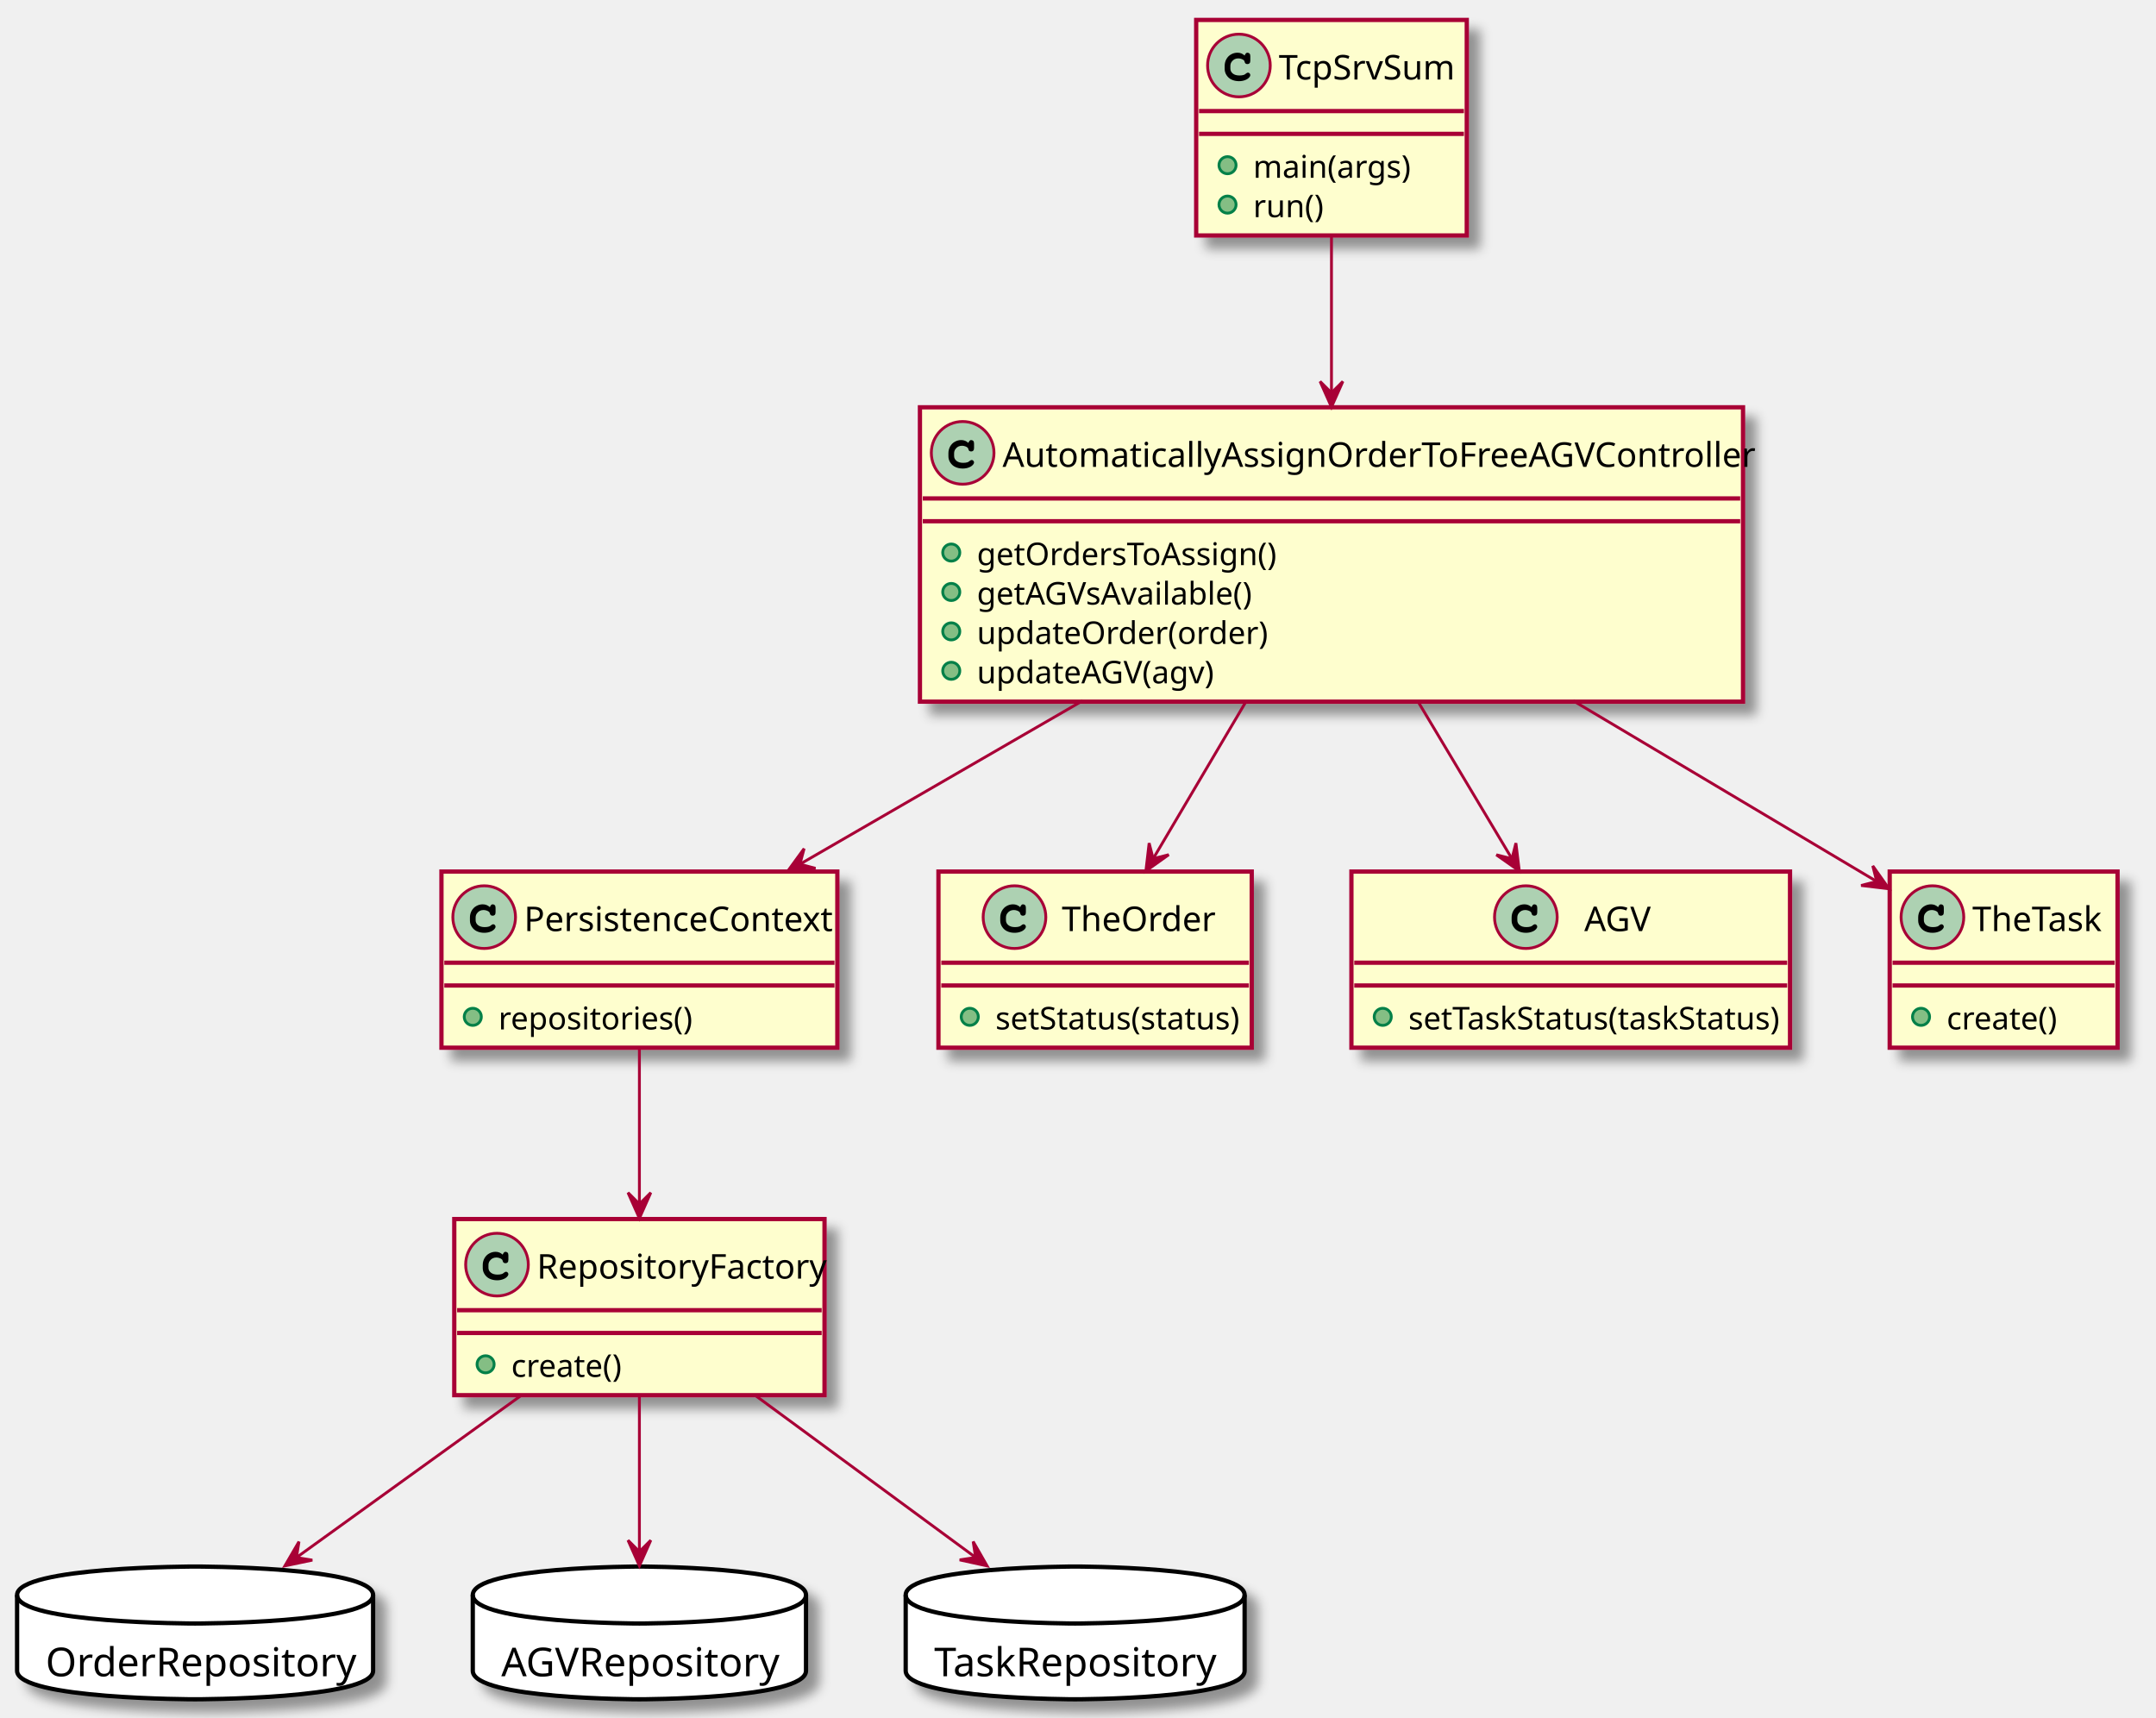
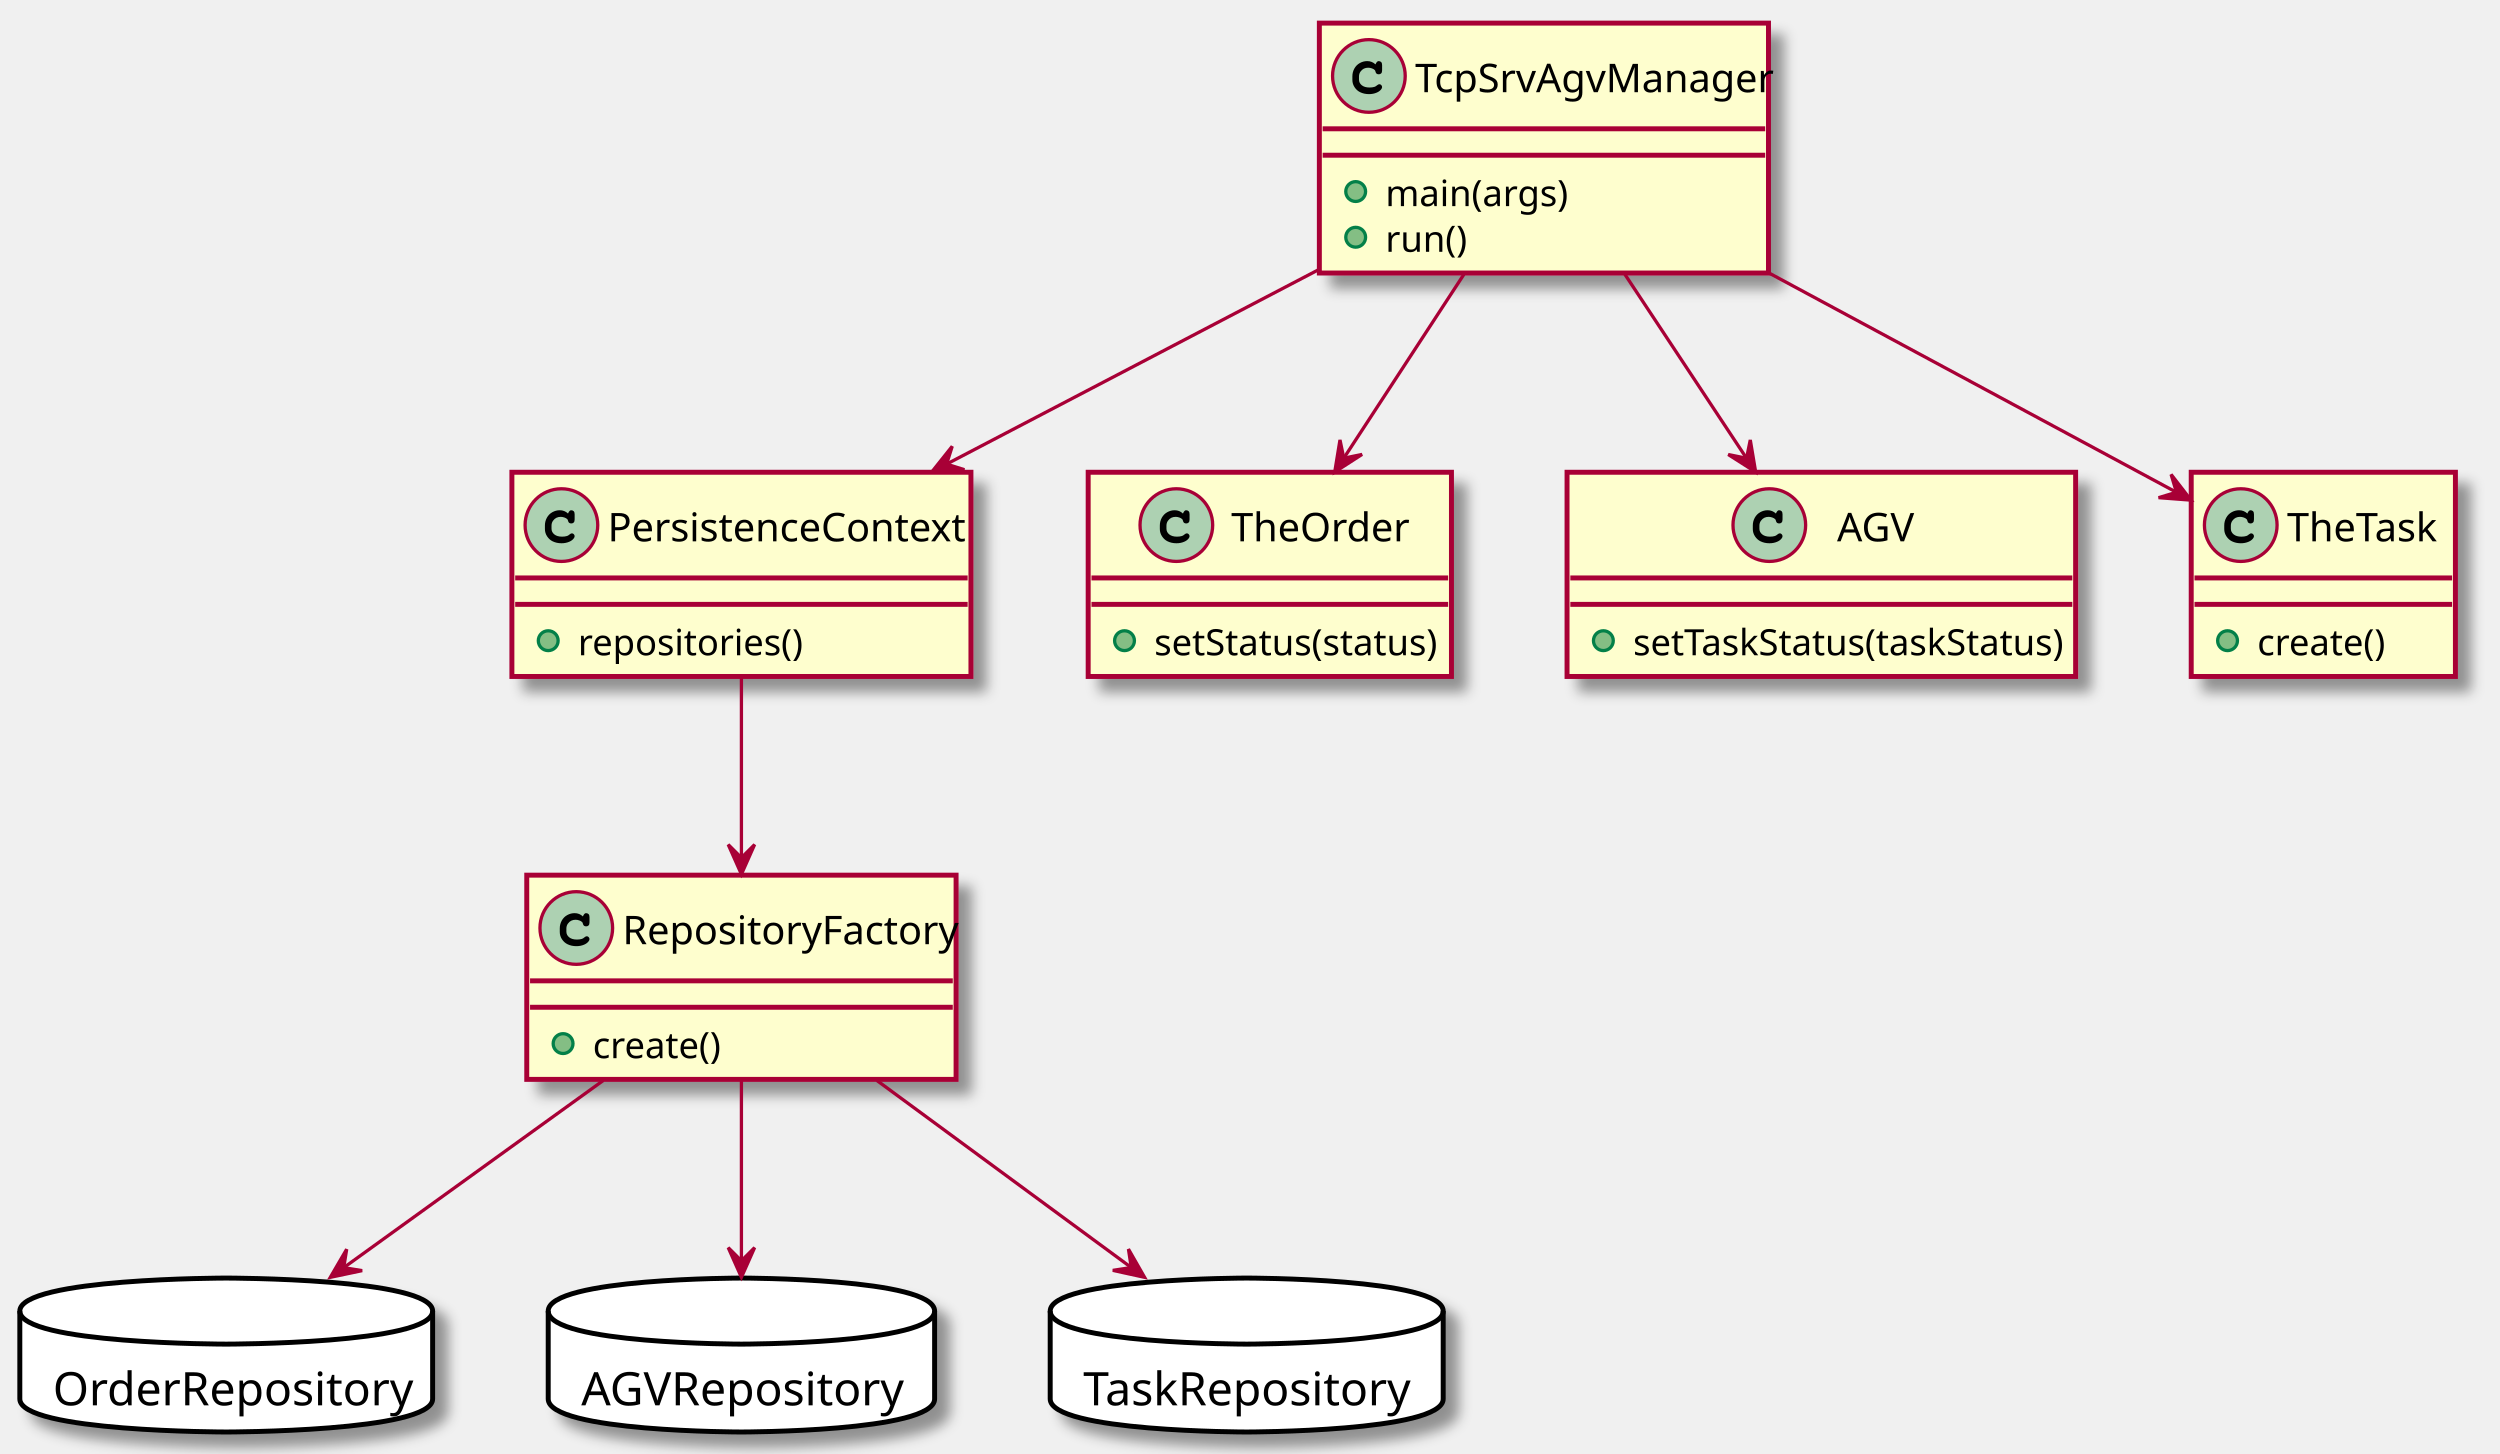
- <svg xmlns="http://www.w3.org/2000/svg" contentScriptType="application/ecmascript" contentStyleType="text/css" height="603px" preserveAspectRatio="none" style="width:757px;height:603px;background:#FFFFFF;" version="1.1" viewBox="0 0 757 603" width="757px" zoomAndPan="magnify">
+ <svg xmlns="http://www.w3.org/2000/svg" contentScriptType="application/ecmascript" contentStyleType="text/css" height="440px" preserveAspectRatio="none" style="width:757px;height:440px;background:#FFFFFF;" version="1.1" viewBox="0 0 757 440" width="757px" zoomAndPan="magnify">
  <defs>
-     <filter height="300%" id="f1nowx1v60wg79" width="300%" x="-1" y="-1">
+     <filter height="300%" id="f1kog856ganfrw" width="300%" x="-1" y="-1">
      <feGaussianBlur result="blurOut" stdDeviation="2.0" />
      <feColorMatrix in="blurOut" result="blurOut2" type="matrix" values="0 0 0 0 0 0 0 0 0 0 0 0 0 0 0 0 0 0 .4 0" />
      <feOffset dx="4.0" dy="4.0" in="blurOut2" result="blurOut3" />
      <feBlend in="SourceGraphic" in2="blurOut3" mode="normal" />
    </filter>
  </defs>
  <g>
-     <path d="M6,560 C6,550 68.5,550 68.5,550 C68.5,550 131,550 131,560 L131,586.609 C131,596.609 68.5,596.609 68.5,596.609 C68.5,596.609 6,596.609 6,586.609 L6,560 " fill="#FFFFFF" filter="url(#f1nowx1v60wg79)" style="stroke:#000000;stroke-width:1.5;" />
-     <path d="M6,560 C6,570 68.5,570 68.5,570 C68.5,570 131,570 131,560 " fill="none" style="stroke:#000000;stroke-width:1.5;" />
-     <text fill="#000000" font-family="sans-serif" font-size="14" lengthAdjust="spacing" textLength="105" x="16" y="588.533">OrderRepository</text>
-     <path d="M166,560 C166,550 224.5,550 224.5,550 C224.5,550 283,550 283,560 L283,586.609 C283,596.609 224.5,596.609 224.5,596.609 C224.5,596.609 166,596.609 166,586.609 L166,560 " fill="#FFFFFF" filter="url(#f1nowx1v60wg79)" style="stroke:#000000;stroke-width:1.5;" />
-     <path d="M166,560 C166,570 224.5,570 224.5,570 C224.5,570 283,570 283,560 " fill="none" style="stroke:#000000;stroke-width:1.5;" />
-     <text fill="#000000" font-family="sans-serif" font-size="14" lengthAdjust="spacing" textLength="97" x="176" y="588.533">AGVRepository</text>
-     <path d="M318,560 C318,550 377.5,550 377.5,550 C377.5,550 437,550 437,560 L437,586.609 C437,596.609 377.5,596.609 377.5,596.609 C377.5,596.609 318,596.609 318,586.609 L318,560 " fill="#FFFFFF" filter="url(#f1nowx1v60wg79)" style="stroke:#000000;stroke-width:1.5;" />
-     <path d="M318,560 C318,570 377.5,570 377.5,570 C377.5,570 437,570 437,560 " fill="none" style="stroke:#000000;stroke-width:1.5;" />
-     <text fill="#000000" font-family="sans-serif" font-size="14" lengthAdjust="spacing" textLength="99" x="328" y="588.533">TaskRepository</text>
-     <rect codeLine="2" fill="#FEFECE" filter="url(#f1nowx1v60wg79)" height="75.672" id="TcpSrvSum" style="stroke:#A80036;stroke-width:1.5;" width="95" x="420" y="7" />
-     <ellipse cx="435" cy="23" fill="#ADD1B2" rx="11" ry="11" style="stroke:#A80036;stroke-width:1.0;" />
-     <path d="M437,19.5 Q437.203,19 437.438,18.75 Q437.672,18.5 437.938,18.5 Q438.406,18.5 438.703,18.781 Q439,19.062 439,19.719 L439,21.281 Q439,21.938 438.719,22.219 Q438.438,22.5 438,22.5 Q437.609,22.5 437.359,22.328 Q437.109,22.156 437,21.703 Q436.953,21.391 436.781,21.219 Q436.469,20.891 435.906,20.703 Q435.344,20.5 434.781,20.5 Q434.078,20.5 433.484,20.781 Q432.906,21.062 432.453,21.688 Q432,22.312 432,23.172 L432,24.094 Q432,25.125 432.844,25.812 Q433.688,26.5 435.188,26.5 Q436.078,26.5 436.703,26.297 Q437.062,26.188 437.469,25.828 Q437.734,25.625 437.875,25.562 Q438.016,25.5 438.188,25.5 Q438.516,25.5 438.75,25.766 Q439,26.016 439,26.375 Q439,26.719 438.656,27.125 Q438.156,27.719 437.359,28.047 Q436.312,28.5 435.031,28.5 Q433.531,28.5 432.328,27.906 Q431.359,27.438 430.672,26.422 Q430,25.406 430,24.203 L430,23.109 Q430,21.859 430.594,20.766 Q431.203,19.672 432.25,19.094 Q433.312,18.5 434.5,18.5 Q435.219,18.5 435.844,18.75 Q436.469,19 437,19.5 Z " fill="#000000" />
-     <text fill="#000000" font-family="sans-serif" font-size="12" lengthAdjust="spacing" textLength="63" x="449" y="27.91">TcpSrvSum</text>
-     <line style="stroke:#A80036;stroke-width:1.5;" x1="421" x2="514" y1="39" y2="39" />
-     <line style="stroke:#A80036;stroke-width:1.5;" x1="421" x2="514" y1="47" y2="47" />
-     <ellipse cx="431" cy="58" fill="#84BE84" rx="3" ry="3" style="stroke:#038048;stroke-width:1.0;" />
-     <text fill="#000000" font-family="sans-serif" font-size="11" lengthAdjust="spacing" textLength="52" x="440" y="62.419">main(args)</text>
-     <ellipse cx="431" cy="71.836" fill="#84BE84" rx="3" ry="3" style="stroke:#038048;stroke-width:1.0;" />
-     <text fill="#000000" font-family="sans-serif" font-size="11" lengthAdjust="spacing" textLength="24" x="440" y="76.255">run()</text>
-     <rect codeLine="7" fill="#FEFECE" filter="url(#f1nowx1v60wg79)" height="103.344" id="AutomaticallyAssignOrderToFreeAGVController" style="stroke:#A80036;stroke-width:1.5;" width="289" x="323" y="143" />
-     <ellipse cx="338" cy="159" fill="#ADD1B2" rx="11" ry="11" style="stroke:#A80036;stroke-width:1.0;" />
-     <path d="M340,155.5 Q340.203,155 340.438,154.75 Q340.672,154.5 340.938,154.5 Q341.406,154.5 341.703,154.781 Q342,155.062 342,155.719 L342,157.281 Q342,157.938 341.719,158.219 Q341.438,158.5 341,158.5 Q340.609,158.5 340.359,158.328 Q340.109,158.156 340,157.703 Q339.953,157.391 339.781,157.219 Q339.469,156.891 338.906,156.703 Q338.344,156.5 337.781,156.5 Q337.078,156.5 336.484,156.781 Q335.906,157.062 335.453,157.688 Q335,158.312 335,159.172 L335,160.094 Q335,161.125 335.844,161.812 Q336.688,162.5 338.188,162.5 Q339.078,162.5 339.703,162.297 Q340.062,162.188 340.469,161.828 Q340.734,161.625 340.875,161.562 Q341.016,161.5 341.188,161.5 Q341.516,161.5 341.75,161.766 Q342,162.016 342,162.375 Q342,162.719 341.656,163.125 Q341.156,163.719 340.359,164.047 Q339.312,164.5 338.031,164.5 Q336.531,164.5 335.328,163.906 Q334.359,163.438 333.672,162.422 Q333,161.406 333,160.203 L333,159.109 Q333,157.859 333.594,156.766 Q334.203,155.672 335.25,155.094 Q336.312,154.5 337.5,154.5 Q338.219,154.5 338.844,154.75 Q339.469,155 340,155.5 Z " fill="#000000" />
-     <text fill="#000000" font-family="sans-serif" font-size="12" lengthAdjust="spacing" textLength="257" x="352" y="163.91">AutomaticallyAssignOrderToFreeAGVController</text>
-     <line style="stroke:#A80036;stroke-width:1.5;" x1="324" x2="611" y1="175" y2="175" />
-     <line style="stroke:#A80036;stroke-width:1.5;" x1="324" x2="611" y1="183" y2="183" />
-     <ellipse cx="334" cy="194" fill="#84BE84" rx="3" ry="3" style="stroke:#038048;stroke-width:1.0;" />
-     <text fill="#000000" font-family="sans-serif" font-size="11" lengthAdjust="spacing" textLength="103" x="343" y="198.419">getOrdersToAssign()</text>
-     <ellipse cx="334" cy="207.836" fill="#84BE84" rx="3" ry="3" style="stroke:#038048;stroke-width:1.0;" />
-     <text fill="#000000" font-family="sans-serif" font-size="11" lengthAdjust="spacing" textLength="97" x="343" y="212.255">getAGVsAvailable()</text>
-     <ellipse cx="334" cy="221.672" fill="#84BE84" rx="3" ry="3" style="stroke:#038048;stroke-width:1.0;" />
-     <text fill="#000000" font-family="sans-serif" font-size="11" lengthAdjust="spacing" textLength="95" x="343" y="226.091">updateOrder(order)</text>
-     <ellipse cx="334" cy="235.508" fill="#84BE84" rx="3" ry="3" style="stroke:#038048;stroke-width:1.0;" />
-     <text fill="#000000" font-family="sans-serif" font-size="11" lengthAdjust="spacing" textLength="83" x="343" y="239.927">updateAGV(agv)</text>
-     <rect codeLine="14" fill="#FEFECE" filter="url(#f1nowx1v60wg79)" height="61.836" id="PersistenceContext" style="stroke:#A80036;stroke-width:1.5;" width="139" x="155" y="306" />
-     <ellipse cx="170" cy="322" fill="#ADD1B2" rx="11" ry="11" style="stroke:#A80036;stroke-width:1.0;" />
-     <path d="M172,318.5 Q172.203,318 172.438,317.75 Q172.672,317.5 172.938,317.5 Q173.406,317.5 173.703,317.781 Q174,318.062 174,318.719 L174,320.281 Q174,320.938 173.719,321.219 Q173.438,321.5 173,321.5 Q172.609,321.5 172.359,321.328 Q172.109,321.156 172,320.703 Q171.953,320.391 171.781,320.219 Q171.469,319.891 170.906,319.703 Q170.344,319.5 169.781,319.5 Q169.078,319.5 168.484,319.781 Q167.906,320.062 167.453,320.688 Q167,321.312 167,322.172 L167,323.094 Q167,324.125 167.844,324.812 Q168.688,325.5 170.188,325.5 Q171.078,325.5 171.703,325.297 Q172.062,325.188 172.469,324.828 Q172.734,324.625 172.875,324.562 Q173.016,324.5 173.188,324.5 Q173.516,324.5 173.75,324.766 Q174,325.016 174,325.375 Q174,325.719 173.656,326.125 Q173.156,326.719 172.359,327.047 Q171.312,327.5 170.031,327.5 Q168.531,327.5 167.328,326.906 Q166.359,326.438 165.672,325.422 Q165,324.406 165,323.203 L165,322.109 Q165,320.859 165.594,319.766 Q166.203,318.672 167.25,318.094 Q168.312,317.5 169.5,317.5 Q170.219,317.5 170.844,317.75 Q171.469,318 172,318.5 Z " fill="#000000" />
-     <text fill="#000000" font-family="sans-serif" font-size="12" lengthAdjust="spacing" textLength="107" x="184" y="326.91">PersistenceContext</text>
-     <line style="stroke:#A80036;stroke-width:1.5;" x1="156" x2="293" y1="338" y2="338" />
-     <line style="stroke:#A80036;stroke-width:1.5;" x1="156" x2="293" y1="346" y2="346" />
-     <ellipse cx="166" cy="357" fill="#84BE84" rx="3" ry="3" style="stroke:#038048;stroke-width:1.0;" />
-     <text fill="#000000" font-family="sans-serif" font-size="11" lengthAdjust="spacing" textLength="65" x="175" y="361.419">repositories()</text>
-     <rect codeLine="18" fill="#FEFECE" filter="url(#f1nowx1v60wg79)" height="61.836" id="RepositoryFactory" style="stroke:#A80036;stroke-width:1.5;" width="130" x="159.5" y="428" />
-     <ellipse cx="174.5" cy="444" fill="#ADD1B2" rx="11" ry="11" style="stroke:#A80036;stroke-width:1.0;" />
-     <path d="M176.5,440.5 Q176.703,440 176.938,439.75 Q177.172,439.5 177.438,439.5 Q177.906,439.5 178.203,439.781 Q178.5,440.062 178.5,440.719 L178.5,442.281 Q178.5,442.938 178.219,443.219 Q177.938,443.5 177.5,443.5 Q177.109,443.5 176.859,443.328 Q176.609,443.156 176.5,442.703 Q176.453,442.391 176.281,442.219 Q175.969,441.891 175.406,441.703 Q174.844,441.5 174.281,441.5 Q173.578,441.5 172.984,441.781 Q172.406,442.062 171.953,442.688 Q171.5,443.312 171.5,444.172 L171.5,445.094 Q171.5,446.125 172.344,446.812 Q173.188,447.5 174.688,447.5 Q175.578,447.5 176.203,447.297 Q176.562,447.188 176.969,446.828 Q177.234,446.625 177.375,446.562 Q177.516,446.5 177.688,446.5 Q178.016,446.5 178.25,446.766 Q178.5,447.016 178.5,447.375 Q178.5,447.719 178.156,448.125 Q177.656,448.719 176.859,449.047 Q175.812,449.5 174.531,449.5 Q173.031,449.5 171.828,448.906 Q170.859,448.438 170.172,447.422 Q169.5,446.406 169.5,445.203 L169.5,444.109 Q169.5,442.859 170.094,441.766 Q170.703,440.672 171.75,440.094 Q172.812,439.5 174,439.5 Q174.719,439.5 175.344,439.75 Q175.969,440 176.5,440.5 Z " fill="#000000" />
-     <text fill="#000000" font-family="sans-serif" font-size="12" lengthAdjust="spacing" textLength="98" x="188.5" y="448.91">RepositoryFactory</text>
-     <line style="stroke:#A80036;stroke-width:1.5;" x1="160.5" x2="288.5" y1="460" y2="460" />
-     <line style="stroke:#A80036;stroke-width:1.5;" x1="160.5" x2="288.5" y1="468" y2="468" />
-     <ellipse cx="170.5" cy="479" fill="#84BE84" rx="3" ry="3" style="stroke:#038048;stroke-width:1.0;" />
-     <text fill="#000000" font-family="sans-serif" font-size="11" lengthAdjust="spacing" textLength="39" x="179.5" y="483.419">create()</text>
-     <rect codeLine="31" fill="#FEFECE" filter="url(#f1nowx1v60wg79)" height="61.836" id="TheOrder" style="stroke:#A80036;stroke-width:1.5;" width="110" x="329.5" y="306" />
-     <ellipse cx="356.2" cy="322" fill="#ADD1B2" rx="11" ry="11" style="stroke:#A80036;stroke-width:1.0;" />
-     <path d="M358.2,318.5 Q358.403,318 358.637,317.75 Q358.872,317.5 359.137,317.5 Q359.606,317.5 359.903,317.781 Q360.2,318.062 360.2,318.719 L360.2,320.281 Q360.2,320.938 359.919,321.219 Q359.637,321.5 359.2,321.5 Q358.809,321.5 358.559,321.328 Q358.309,321.156 358.2,320.703 Q358.153,320.391 357.981,320.219 Q357.669,319.891 357.106,319.703 Q356.544,319.5 355.981,319.5 Q355.278,319.5 354.684,319.781 Q354.106,320.062 353.653,320.688 Q353.2,321.312 353.2,322.172 L353.2,323.094 Q353.2,324.125 354.044,324.812 Q354.887,325.5 356.387,325.5 Q357.278,325.5 357.903,325.297 Q358.262,325.188 358.669,324.828 Q358.934,324.625 359.075,324.562 Q359.216,324.5 359.387,324.5 Q359.716,324.5 359.95,324.766 Q360.2,325.016 360.2,325.375 Q360.2,325.719 359.856,326.125 Q359.356,326.719 358.559,327.047 Q357.512,327.5 356.231,327.5 Q354.731,327.5 353.528,326.906 Q352.559,326.438 351.872,325.422 Q351.2,324.406 351.2,323.203 L351.2,322.109 Q351.2,320.859 351.794,319.766 Q352.403,318.672 353.45,318.094 Q354.512,317.5 355.7,317.5 Q356.419,317.5 357.044,317.75 Q357.669,318 358.2,318.5 Z " fill="#000000" />
-     <text fill="#000000" font-family="sans-serif" font-size="12" lengthAdjust="spacing" textLength="52" x="372.8" y="326.91">TheOrder</text>
-     <line style="stroke:#A80036;stroke-width:1.5;" x1="330.5" x2="438.5" y1="338" y2="338" />
-     <line style="stroke:#A80036;stroke-width:1.5;" x1="330.5" x2="438.5" y1="346" y2="346" />
-     <ellipse cx="340.5" cy="357" fill="#84BE84" rx="3" ry="3" style="stroke:#038048;stroke-width:1.0;" />
-     <text fill="#000000" font-family="sans-serif" font-size="11" lengthAdjust="spacing" textLength="84" x="349.5" y="361.419">setStatus(status)</text>
-     <rect codeLine="35" fill="#FEFECE" filter="url(#f1nowx1v60wg79)" height="61.836" id="AGV" style="stroke:#A80036;stroke-width:1.5;" width="154" x="474.5" y="306" />
-     <ellipse cx="535.75" cy="322" fill="#ADD1B2" rx="11" ry="11" style="stroke:#A80036;stroke-width:1.0;" />
-     <path d="M537.75,318.5 Q537.953,318 538.188,317.75 Q538.422,317.5 538.688,317.5 Q539.156,317.5 539.453,317.781 Q539.75,318.062 539.75,318.719 L539.75,320.281 Q539.75,320.938 539.469,321.219 Q539.188,321.5 538.75,321.5 Q538.359,321.5 538.109,321.328 Q537.859,321.156 537.75,320.703 Q537.703,320.391 537.531,320.219 Q537.219,319.891 536.656,319.703 Q536.094,319.5 535.531,319.5 Q534.828,319.5 534.234,319.781 Q533.656,320.062 533.203,320.688 Q532.75,321.312 532.75,322.172 L532.75,323.094 Q532.75,324.125 533.594,324.812 Q534.438,325.5 535.938,325.5 Q536.828,325.5 537.453,325.297 Q537.812,325.188 538.219,324.828 Q538.484,324.625 538.625,324.562 Q538.766,324.5 538.938,324.5 Q539.266,324.5 539.5,324.766 Q539.75,325.016 539.75,325.375 Q539.75,325.719 539.406,326.125 Q538.906,326.719 538.109,327.047 Q537.062,327.5 535.781,327.5 Q534.281,327.5 533.078,326.906 Q532.109,326.438 531.422,325.422 Q530.75,324.406 530.75,323.203 L530.75,322.109 Q530.75,320.859 531.344,319.766 Q531.953,318.672 533,318.094 Q534.062,317.5 535.25,317.5 Q535.969,317.5 536.594,317.75 Q537.219,318 537.75,318.5 Z " fill="#000000" />
-     <text fill="#000000" font-family="sans-serif" font-size="12" lengthAdjust="spacing" textLength="23" x="556.25" y="326.91">AGV</text>
-     <line style="stroke:#A80036;stroke-width:1.5;" x1="475.5" x2="627.5" y1="338" y2="338" />
-     <line style="stroke:#A80036;stroke-width:1.5;" x1="475.5" x2="627.5" y1="346" y2="346" />
-     <ellipse cx="485.5" cy="357" fill="#84BE84" rx="3" ry="3" style="stroke:#038048;stroke-width:1.0;" />
-     <text fill="#000000" font-family="sans-serif" font-size="11" lengthAdjust="spacing" textLength="128" x="494.5" y="361.419">setTaskStatus(taskStatus)</text>
-     <rect codeLine="39" fill="#FEFECE" filter="url(#f1nowx1v60wg79)" height="61.836" id="TheTask" style="stroke:#A80036;stroke-width:1.5;" width="80" x="663.5" y="306" />
-     <ellipse cx="678.5" cy="322" fill="#ADD1B2" rx="11" ry="11" style="stroke:#A80036;stroke-width:1.0;" />
-     <path d="M680.5,318.5 Q680.703,318 680.938,317.75 Q681.172,317.5 681.438,317.5 Q681.906,317.5 682.203,317.781 Q682.5,318.062 682.5,318.719 L682.5,320.281 Q682.5,320.938 682.219,321.219 Q681.938,321.5 681.5,321.5 Q681.109,321.5 680.859,321.328 Q680.609,321.156 680.5,320.703 Q680.453,320.391 680.281,320.219 Q679.969,319.891 679.406,319.703 Q678.844,319.5 678.281,319.5 Q677.578,319.5 676.984,319.781 Q676.406,320.062 675.953,320.688 Q675.5,321.312 675.5,322.172 L675.5,323.094 Q675.5,324.125 676.344,324.812 Q677.188,325.5 678.688,325.5 Q679.578,325.5 680.203,325.297 Q680.562,325.188 680.969,324.828 Q681.234,324.625 681.375,324.562 Q681.516,324.5 681.688,324.5 Q682.016,324.5 682.25,324.766 Q682.5,325.016 682.5,325.375 Q682.5,325.719 682.156,326.125 Q681.656,326.719 680.859,327.047 Q679.812,327.5 678.531,327.5 Q677.031,327.5 675.828,326.906 Q674.859,326.438 674.172,325.422 Q673.5,324.406 673.5,323.203 L673.5,322.109 Q673.5,320.859 674.094,319.766 Q674.703,318.672 675.75,318.094 Q676.812,317.5 678,317.5 Q678.719,317.5 679.344,317.75 Q679.969,318 680.5,318.5 Z " fill="#000000" />
-     <text fill="#000000" font-family="sans-serif" font-size="12" lengthAdjust="spacing" textLength="48" x="692.5" y="326.91">TheTask</text>
-     <line style="stroke:#A80036;stroke-width:1.5;" x1="664.5" x2="742.5" y1="338" y2="338" />
-     <line style="stroke:#A80036;stroke-width:1.5;" x1="664.5" x2="742.5" y1="346" y2="346" />
-     <ellipse cx="674.5" cy="357" fill="#84BE84" rx="3" ry="3" style="stroke:#038048;stroke-width:1.0;" />
-     <text fill="#000000" font-family="sans-serif" font-size="11" lengthAdjust="spacing" textLength="39" x="683.5" y="361.419">create()</text>
-     <path codeLine="43" d="M467.5,83.22 C467.5,99.76 467.5,119.57 467.5,137.82 " fill="none" id="TcpSrvSum-to-AutomaticallyAssignOrderToFreeAGVController" style="stroke:#A80036;stroke-width:1.0;" />
-     <polygon fill="#A80036" points="467.5,142.92,471.5,133.92,467.5,137.92,463.5,133.92,467.5,142.92" style="stroke:#A80036;stroke-width:1.0;" />
-     <path codeLine="45" d="M380.11,246.03 C347.18,265.07 310.61,286.21 281.19,303.22 " fill="none" id="AutomaticallyAssignOrderToFreeAGVController-to-PersistenceContext" style="stroke:#A80036;stroke-width:1.0;" />
-     <polygon fill="#A80036" points="276.54,305.91,286.334,304.873,280.87,303.409,282.333,297.945,276.54,305.91" style="stroke:#A80036;stroke-width:1.0;" />
-     <path codeLine="47" d="M224.5,368.28 C224.5,384.77 224.5,405.26 224.5,422.49 " fill="none" id="PersistenceContext-to-RepositoryFactory" style="stroke:#A80036;stroke-width:1.0;" />
-     <polygon fill="#A80036" points="224.5,427.73,228.5,418.73,224.5,422.73,220.5,418.73,224.5,427.73" style="stroke:#A80036;stroke-width:1.0;" />
-     <path codeLine="49" d="M182.69,490.15 C158.23,507.79 127.65,529.84 104.3,546.69 " fill="none" id="RepositoryFactory-to-OrderRepository" style="stroke:#A80036;stroke-width:1.0;" />
-     <polygon fill="#A80036" points="100.02,549.77,109.659,547.746,104.074,546.844,104.976,541.259,100.02,549.77" style="stroke:#A80036;stroke-width:1.0;" />
-     <path codeLine="50" d="M224.5,490.15 C224.5,506.99 224.5,527.84 224.5,544.35 " fill="none" id="RepositoryFactory-to-AGVRepository" style="stroke:#A80036;stroke-width:1.0;" />
-     <polygon fill="#A80036" points="224.5,549.77,228.5,540.77,224.5,544.77,220.5,540.77,224.5,549.77" style="stroke:#A80036;stroke-width:1.0;" />
-     <path codeLine="51" d="M265.5,490.15 C289.5,507.79 319.49,529.84 342.39,546.69 " fill="none" id="RepositoryFactory-to-TaskRepository" style="stroke:#A80036;stroke-width:1.0;" />
-     <polygon fill="#A80036" points="346.58,549.77,341.692,541.22,342.549,546.811,336.958,547.669,346.58,549.77" style="stroke:#A80036;stroke-width:1.0;" />
-     <path codeLine="53" d="M437.54,246.22 C426.75,264.47 414.85,284.63 405.05,301.22 " fill="none" id="AutomaticallyAssignOrderToFreeAGVController-to-TheOrder" style="stroke:#A80036;stroke-width:1.0;" />
-     <polygon fill="#A80036" points="402.34,305.79,410.364,300.079,404.885,301.486,403.478,296.007,402.34,305.79" style="stroke:#A80036;stroke-width:1.0;" />
-     <path codeLine="54" d="M497.83,246.22 C508.74,264.47 520.79,284.63 530.7,301.22 " fill="none" id="AutomaticallyAssignOrderToFreeAGVController-to-AGV" style="stroke:#A80036;stroke-width:1.0;" />
-     <polygon fill="#A80036" points="533.44,305.79,532.254,296.013,530.874,301.499,525.388,300.119,533.44,305.79" style="stroke:#A80036;stroke-width:1.0;" />
-     <path codeLine="55" d="M552.37,246.03 C588.39,267.47 628.9,291.58 658.9,309.45 " fill="none" id="AutomaticallyAssignOrderToFreeAGVController-to-TheTask" style="stroke:#A80036;stroke-width:1.0;" />
-     <polygon fill="#A80036" points="663.25,312.04,657.559,304.002,658.952,309.484,653.47,310.878,663.25,312.04" style="stroke:#A80036;stroke-width:1.0;" />
+     <path d="M6,397 C6,387 68.5,387 68.5,387 C68.5,387 131,387 131,397 L131,423.609 C131,433.609 68.5,433.609 68.5,433.609 C68.5,433.609 6,433.609 6,423.609 L6,397 " fill="#FFFFFF" filter="url(#f1kog856ganfrw)" style="stroke:#000000;stroke-width:1.5;" />
+     <path d="M6,397 C6,407 68.5,407 68.5,407 C68.5,407 131,407 131,397 " fill="none" style="stroke:#000000;stroke-width:1.5;" />
+     <text fill="#000000" font-family="sans-serif" font-size="14" lengthAdjust="spacing" textLength="105" x="16" y="425.533">OrderRepository</text>
+     <path d="M166,397 C166,387 224.5,387 224.5,387 C224.5,387 283,387 283,397 L283,423.609 C283,433.609 224.5,433.609 224.5,433.609 C224.5,433.609 166,433.609 166,423.609 L166,397 " fill="#FFFFFF" filter="url(#f1kog856ganfrw)" style="stroke:#000000;stroke-width:1.5;" />
+     <path d="M166,397 C166,407 224.5,407 224.5,407 C224.5,407 283,407 283,397 " fill="none" style="stroke:#000000;stroke-width:1.5;" />
+     <text fill="#000000" font-family="sans-serif" font-size="14" lengthAdjust="spacing" textLength="97" x="176" y="425.533">AGVRepository</text>
+     <path d="M318,397 C318,387 377.5,387 377.5,387 C377.5,387 437,387 437,397 L437,423.609 C437,433.609 377.5,433.609 377.5,433.609 C377.5,433.609 318,433.609 318,423.609 L318,397 " fill="#FFFFFF" filter="url(#f1kog856ganfrw)" style="stroke:#000000;stroke-width:1.5;" />
+     <path d="M318,397 C318,407 377.5,407 377.5,407 C377.5,407 437,407 437,397 " fill="none" style="stroke:#000000;stroke-width:1.5;" />
+     <text fill="#000000" font-family="sans-serif" font-size="14" lengthAdjust="spacing" textLength="99" x="328" y="425.533">TaskRepository</text>
+     <rect codeLine="2" fill="#FEFECE" filter="url(#f1kog856ganfrw)" height="75.672" id="TcpSrvAgvManager" style="stroke:#A80036;stroke-width:1.5;" width="136" x="399.5" y="7" />
+     <ellipse cx="414.5" cy="23" fill="#ADD1B2" rx="11" ry="11" style="stroke:#A80036;stroke-width:1.0;" />
+     <path d="M416.5,19.5 Q416.703,19 416.938,18.75 Q417.172,18.5 417.438,18.5 Q417.906,18.5 418.203,18.781 Q418.5,19.062 418.5,19.719 L418.5,21.281 Q418.5,21.938 418.219,22.219 Q417.938,22.5 417.5,22.5 Q417.109,22.5 416.859,22.328 Q416.609,22.156 416.5,21.703 Q416.453,21.391 416.281,21.219 Q415.969,20.891 415.406,20.703 Q414.844,20.5 414.281,20.5 Q413.578,20.5 412.984,20.781 Q412.406,21.062 411.953,21.688 Q411.5,22.312 411.5,23.172 L411.5,24.094 Q411.5,25.125 412.344,25.812 Q413.188,26.5 414.688,26.5 Q415.578,26.5 416.203,26.297 Q416.562,26.188 416.969,25.828 Q417.234,25.625 417.375,25.562 Q417.516,25.5 417.688,25.5 Q418.016,25.5 418.25,25.766 Q418.5,26.016 418.5,26.375 Q418.5,26.719 418.156,27.125 Q417.656,27.719 416.859,28.047 Q415.812,28.5 414.531,28.5 Q413.031,28.5 411.828,27.906 Q410.859,27.438 410.172,26.422 Q409.5,25.406 409.5,24.203 L409.5,23.109 Q409.5,21.859 410.094,20.766 Q410.703,19.672 411.75,19.094 Q412.812,18.5 414,18.5 Q414.719,18.5 415.344,18.75 Q415.969,19 416.5,19.5 Z " fill="#000000" />
+     <text fill="#000000" font-family="sans-serif" font-size="12" lengthAdjust="spacing" textLength="104" x="428.5" y="27.91">TcpSrvAgvManager</text>
+     <line style="stroke:#A80036;stroke-width:1.5;" x1="400.5" x2="534.5" y1="39" y2="39" />
+     <line style="stroke:#A80036;stroke-width:1.5;" x1="400.5" x2="534.5" y1="47" y2="47" />
+     <ellipse cx="410.5" cy="58" fill="#84BE84" rx="3" ry="3" style="stroke:#038048;stroke-width:1.0;" />
+     <text fill="#000000" font-family="sans-serif" font-size="11" lengthAdjust="spacing" textLength="52" x="419.5" y="62.419">main(args)</text>
+     <ellipse cx="410.5" cy="71.836" fill="#84BE84" rx="3" ry="3" style="stroke:#038048;stroke-width:1.0;" />
+     <text fill="#000000" font-family="sans-serif" font-size="11" lengthAdjust="spacing" textLength="24" x="419.5" y="76.255">run()</text>
+     <rect codeLine="7" fill="#FEFECE" filter="url(#f1kog856ganfrw)" height="61.836" id="PersistenceContext" style="stroke:#A80036;stroke-width:1.5;" width="139" x="155" y="143" />
+     <ellipse cx="170" cy="159" fill="#ADD1B2" rx="11" ry="11" style="stroke:#A80036;stroke-width:1.0;" />
+     <path d="M172,155.5 Q172.203,155 172.438,154.75 Q172.672,154.5 172.938,154.5 Q173.406,154.5 173.703,154.781 Q174,155.062 174,155.719 L174,157.281 Q174,157.938 173.719,158.219 Q173.438,158.5 173,158.5 Q172.609,158.5 172.359,158.328 Q172.109,158.156 172,157.703 Q171.953,157.391 171.781,157.219 Q171.469,156.891 170.906,156.703 Q170.344,156.5 169.781,156.5 Q169.078,156.5 168.484,156.781 Q167.906,157.062 167.453,157.688 Q167,158.312 167,159.172 L167,160.094 Q167,161.125 167.844,161.812 Q168.688,162.5 170.188,162.5 Q171.078,162.5 171.703,162.297 Q172.062,162.188 172.469,161.828 Q172.734,161.625 172.875,161.562 Q173.016,161.5 173.188,161.5 Q173.516,161.5 173.75,161.766 Q174,162.016 174,162.375 Q174,162.719 173.656,163.125 Q173.156,163.719 172.359,164.047 Q171.312,164.5 170.031,164.5 Q168.531,164.5 167.328,163.906 Q166.359,163.438 165.672,162.422 Q165,161.406 165,160.203 L165,159.109 Q165,157.859 165.594,156.766 Q166.203,155.672 167.25,155.094 Q168.312,154.5 169.5,154.5 Q170.219,154.5 170.844,154.75 Q171.469,155 172,155.5 Z " fill="#000000" />
+     <text fill="#000000" font-family="sans-serif" font-size="12" lengthAdjust="spacing" textLength="107" x="184" y="163.91">PersistenceContext</text>
+     <line style="stroke:#A80036;stroke-width:1.5;" x1="156" x2="293" y1="175" y2="175" />
+     <line style="stroke:#A80036;stroke-width:1.5;" x1="156" x2="293" y1="183" y2="183" />
+     <ellipse cx="166" cy="194" fill="#84BE84" rx="3" ry="3" style="stroke:#038048;stroke-width:1.0;" />
+     <text fill="#000000" font-family="sans-serif" font-size="11" lengthAdjust="spacing" textLength="65" x="175" y="198.419">repositories()</text>
+     <rect codeLine="11" fill="#FEFECE" filter="url(#f1kog856ganfrw)" height="61.836" id="RepositoryFactory" style="stroke:#A80036;stroke-width:1.5;" width="130" x="159.5" y="265" />
+     <ellipse cx="174.5" cy="281" fill="#ADD1B2" rx="11" ry="11" style="stroke:#A80036;stroke-width:1.0;" />
+     <path d="M176.5,277.5 Q176.703,277 176.938,276.75 Q177.172,276.5 177.438,276.5 Q177.906,276.5 178.203,276.781 Q178.5,277.062 178.5,277.719 L178.5,279.281 Q178.5,279.938 178.219,280.219 Q177.938,280.5 177.5,280.5 Q177.109,280.5 176.859,280.328 Q176.609,280.156 176.5,279.703 Q176.453,279.391 176.281,279.219 Q175.969,278.891 175.406,278.703 Q174.844,278.5 174.281,278.5 Q173.578,278.5 172.984,278.781 Q172.406,279.062 171.953,279.688 Q171.5,280.312 171.5,281.172 L171.5,282.094 Q171.5,283.125 172.344,283.812 Q173.188,284.5 174.688,284.5 Q175.578,284.5 176.203,284.297 Q176.562,284.188 176.969,283.828 Q177.234,283.625 177.375,283.562 Q177.516,283.5 177.688,283.5 Q178.016,283.5 178.25,283.766 Q178.5,284.016 178.5,284.375 Q178.5,284.719 178.156,285.125 Q177.656,285.719 176.859,286.047 Q175.812,286.5 174.531,286.5 Q173.031,286.5 171.828,285.906 Q170.859,285.438 170.172,284.422 Q169.5,283.406 169.5,282.203 L169.5,281.109 Q169.5,279.859 170.094,278.766 Q170.703,277.672 171.75,277.094 Q172.812,276.5 174,276.5 Q174.719,276.5 175.344,276.75 Q175.969,277 176.5,277.5 Z " fill="#000000" />
+     <text fill="#000000" font-family="sans-serif" font-size="12" lengthAdjust="spacing" textLength="98" x="188.5" y="285.91">RepositoryFactory</text>
+     <line style="stroke:#A80036;stroke-width:1.5;" x1="160.5" x2="288.5" y1="297" y2="297" />
+     <line style="stroke:#A80036;stroke-width:1.5;" x1="160.5" x2="288.5" y1="305" y2="305" />
+     <ellipse cx="170.5" cy="316" fill="#84BE84" rx="3" ry="3" style="stroke:#038048;stroke-width:1.0;" />
+     <text fill="#000000" font-family="sans-serif" font-size="11" lengthAdjust="spacing" textLength="39" x="179.5" y="320.419">create()</text>
+     <rect codeLine="24" fill="#FEFECE" filter="url(#f1kog856ganfrw)" height="61.836" id="TheOrder" style="stroke:#A80036;stroke-width:1.5;" width="110" x="329.5" y="143" />
+     <ellipse cx="356.2" cy="159" fill="#ADD1B2" rx="11" ry="11" style="stroke:#A80036;stroke-width:1.0;" />
+     <path d="M358.2,155.5 Q358.403,155 358.637,154.75 Q358.872,154.5 359.137,154.5 Q359.606,154.5 359.903,154.781 Q360.2,155.062 360.2,155.719 L360.2,157.281 Q360.2,157.938 359.919,158.219 Q359.637,158.5 359.2,158.5 Q358.809,158.5 358.559,158.328 Q358.309,158.156 358.2,157.703 Q358.153,157.391 357.981,157.219 Q357.669,156.891 357.106,156.703 Q356.544,156.5 355.981,156.5 Q355.278,156.5 354.684,156.781 Q354.106,157.062 353.653,157.688 Q353.2,158.312 353.2,159.172 L353.2,160.094 Q353.2,161.125 354.044,161.812 Q354.887,162.5 356.387,162.5 Q357.278,162.5 357.903,162.297 Q358.262,162.188 358.669,161.828 Q358.934,161.625 359.075,161.562 Q359.216,161.5 359.387,161.5 Q359.716,161.5 359.95,161.766 Q360.2,162.016 360.2,162.375 Q360.2,162.719 359.856,163.125 Q359.356,163.719 358.559,164.047 Q357.512,164.5 356.231,164.5 Q354.731,164.5 353.528,163.906 Q352.559,163.438 351.872,162.422 Q351.2,161.406 351.2,160.203 L351.2,159.109 Q351.2,157.859 351.794,156.766 Q352.403,155.672 353.45,155.094 Q354.512,154.5 355.7,154.5 Q356.419,154.5 357.044,154.75 Q357.669,155 358.2,155.5 Z " fill="#000000" />
+     <text fill="#000000" font-family="sans-serif" font-size="12" lengthAdjust="spacing" textLength="52" x="372.8" y="163.91">TheOrder</text>
+     <line style="stroke:#A80036;stroke-width:1.5;" x1="330.5" x2="438.5" y1="175" y2="175" />
+     <line style="stroke:#A80036;stroke-width:1.5;" x1="330.5" x2="438.5" y1="183" y2="183" />
+     <ellipse cx="340.5" cy="194" fill="#84BE84" rx="3" ry="3" style="stroke:#038048;stroke-width:1.0;" />
+     <text fill="#000000" font-family="sans-serif" font-size="11" lengthAdjust="spacing" textLength="84" x="349.5" y="198.419">setStatus(status)</text>
+     <rect codeLine="28" fill="#FEFECE" filter="url(#f1kog856ganfrw)" height="61.836" id="AGV" style="stroke:#A80036;stroke-width:1.5;" width="154" x="474.5" y="143" />
+     <ellipse cx="535.75" cy="159" fill="#ADD1B2" rx="11" ry="11" style="stroke:#A80036;stroke-width:1.0;" />
+     <path d="M537.75,155.5 Q537.953,155 538.188,154.75 Q538.422,154.5 538.688,154.5 Q539.156,154.5 539.453,154.781 Q539.75,155.062 539.75,155.719 L539.75,157.281 Q539.75,157.938 539.469,158.219 Q539.188,158.5 538.75,158.5 Q538.359,158.5 538.109,158.328 Q537.859,158.156 537.75,157.703 Q537.703,157.391 537.531,157.219 Q537.219,156.891 536.656,156.703 Q536.094,156.5 535.531,156.5 Q534.828,156.5 534.234,156.781 Q533.656,157.062 533.203,157.688 Q532.75,158.312 532.75,159.172 L532.75,160.094 Q532.75,161.125 533.594,161.812 Q534.438,162.5 535.938,162.5 Q536.828,162.5 537.453,162.297 Q537.812,162.188 538.219,161.828 Q538.484,161.625 538.625,161.562 Q538.766,161.5 538.938,161.5 Q539.266,161.5 539.5,161.766 Q539.75,162.016 539.75,162.375 Q539.75,162.719 539.406,163.125 Q538.906,163.719 538.109,164.047 Q537.062,164.5 535.781,164.5 Q534.281,164.5 533.078,163.906 Q532.109,163.438 531.422,162.422 Q530.75,161.406 530.75,160.203 L530.75,159.109 Q530.75,157.859 531.344,156.766 Q531.953,155.672 533,155.094 Q534.062,154.5 535.25,154.5 Q535.969,154.5 536.594,154.75 Q537.219,155 537.75,155.5 Z " fill="#000000" />
+     <text fill="#000000" font-family="sans-serif" font-size="12" lengthAdjust="spacing" textLength="23" x="556.25" y="163.91">AGV</text>
+     <line style="stroke:#A80036;stroke-width:1.5;" x1="475.5" x2="627.5" y1="175" y2="175" />
+     <line style="stroke:#A80036;stroke-width:1.5;" x1="475.5" x2="627.5" y1="183" y2="183" />
+     <ellipse cx="485.5" cy="194" fill="#84BE84" rx="3" ry="3" style="stroke:#038048;stroke-width:1.0;" />
+     <text fill="#000000" font-family="sans-serif" font-size="11" lengthAdjust="spacing" textLength="128" x="494.5" y="198.419">setTaskStatus(taskStatus)</text>
+     <rect codeLine="32" fill="#FEFECE" filter="url(#f1kog856ganfrw)" height="61.836" id="TheTask" style="stroke:#A80036;stroke-width:1.5;" width="80" x="663.5" y="143" />
+     <ellipse cx="678.5" cy="159" fill="#ADD1B2" rx="11" ry="11" style="stroke:#A80036;stroke-width:1.0;" />
+     <path d="M680.5,155.5 Q680.703,155 680.938,154.75 Q681.172,154.5 681.438,154.5 Q681.906,154.5 682.203,154.781 Q682.5,155.062 682.5,155.719 L682.5,157.281 Q682.5,157.938 682.219,158.219 Q681.938,158.5 681.5,158.5 Q681.109,158.5 680.859,158.328 Q680.609,158.156 680.5,157.703 Q680.453,157.391 680.281,157.219 Q679.969,156.891 679.406,156.703 Q678.844,156.5 678.281,156.5 Q677.578,156.5 676.984,156.781 Q676.406,157.062 675.953,157.688 Q675.5,158.312 675.5,159.172 L675.5,160.094 Q675.5,161.125 676.344,161.812 Q677.188,162.5 678.688,162.5 Q679.578,162.5 680.203,162.297 Q680.562,162.188 680.969,161.828 Q681.234,161.625 681.375,161.562 Q681.516,161.5 681.688,161.5 Q682.016,161.5 682.25,161.766 Q682.5,162.016 682.5,162.375 Q682.5,162.719 682.156,163.125 Q681.656,163.719 680.859,164.047 Q679.812,164.5 678.531,164.5 Q677.031,164.5 675.828,163.906 Q674.859,163.438 674.172,162.422 Q673.5,161.406 673.5,160.203 L673.5,159.109 Q673.5,157.859 674.094,156.766 Q674.703,155.672 675.75,155.094 Q676.812,154.5 678,154.5 Q678.719,154.5 679.344,154.75 Q679.969,155 680.5,155.5 Z " fill="#000000" />
+     <text fill="#000000" font-family="sans-serif" font-size="12" lengthAdjust="spacing" textLength="48" x="692.5" y="163.91">TheTask</text>
+     <line style="stroke:#A80036;stroke-width:1.5;" x1="664.5" x2="742.5" y1="175" y2="175" />
+     <line style="stroke:#A80036;stroke-width:1.5;" x1="664.5" x2="742.5" y1="183" y2="183" />
+     <ellipse cx="674.5" cy="194" fill="#84BE84" rx="3" ry="3" style="stroke:#038048;stroke-width:1.0;" />
+     <text fill="#000000" font-family="sans-serif" font-size="11" lengthAdjust="spacing" textLength="39" x="683.5" y="198.419">create()</text>
+     <path codeLine="36" d="M399.49,81.55 C364.15,100.02 321.26,122.43 286.8,140.44 " fill="none" id="TcpSrvAgvManager-to-PersistenceContext" style="stroke:#A80036;stroke-width:1.0;" />
+     <polygon fill="#A80036" points="282.2,142.84,292.03,142.23,286.634,140.53,288.334,135.135,282.2,142.84" style="stroke:#A80036;stroke-width:1.0;" />
+     <path codeLine="38" d="M224.5,205.28 C224.5,221.77 224.5,242.26 224.5,259.49 " fill="none" id="PersistenceContext-to-RepositoryFactory" style="stroke:#A80036;stroke-width:1.0;" />
+     <polygon fill="#A80036" points="224.5,264.73,228.5,255.73,224.5,259.73,220.5,255.73,224.5,264.73" style="stroke:#A80036;stroke-width:1.0;" />
+     <path codeLine="40" d="M182.69,327.15 C158.23,344.79 127.65,366.84 104.3,383.69 " fill="none" id="RepositoryFactory-to-OrderRepository" style="stroke:#A80036;stroke-width:1.0;" />
+     <polygon fill="#A80036" points="100.02,386.77,109.659,384.746,104.074,383.844,104.976,378.259,100.02,386.77" style="stroke:#A80036;stroke-width:1.0;" />
+     <path codeLine="41" d="M224.5,327.15 C224.5,343.99 224.5,364.84 224.5,381.35 " fill="none" id="RepositoryFactory-to-AGVRepository" style="stroke:#A80036;stroke-width:1.0;" />
+     <polygon fill="#A80036" points="224.5,386.77,228.5,377.77,224.5,381.77,220.5,377.77,224.5,386.77" style="stroke:#A80036;stroke-width:1.0;" />
+     <path codeLine="42" d="M265.5,327.15 C289.5,344.79 319.49,366.84 342.39,383.69 " fill="none" id="RepositoryFactory-to-TaskRepository" style="stroke:#A80036;stroke-width:1.0;" />
+     <polygon fill="#A80036" points="346.58,386.77,341.692,378.22,342.549,383.811,336.958,384.669,346.58,386.77" style="stroke:#A80036;stroke-width:1.0;" />
+     <path codeLine="44" d="M443.27,83.08 C431.8,100.62 418.19,121.45 406.96,138.64 " fill="none" id="TcpSrvAgvManager-to-TheOrder" style="stroke:#A80036;stroke-width:1.0;" />
+     <polygon fill="#A80036" points="404.16,142.93,412.438,137.595,406.901,138.748,405.747,133.21,404.16,142.93" style="stroke:#A80036;stroke-width:1.0;" />
+     <path codeLine="45" d="M492.02,83.08 C503.63,100.62 517.4,121.45 528.77,138.64 " fill="none" id="TcpSrvAgvManager-to-AGV" style="stroke:#A80036;stroke-width:1.0;" />
+     <polygon fill="#A80036" points="531.61,142.93,529.984,133.216,528.853,138.759,523.31,137.627,531.61,142.93" style="stroke:#A80036;stroke-width:1.0;" />
+     <path codeLine="46" d="M535.76,82.73 C575.37,104.05 624.12,130.28 658.84,148.97 " fill="none" id="TcpSrvAgvManager-to-TheTask" style="stroke:#A80036;stroke-width:1.0;" />
+     <polygon fill="#A80036" points="663.43,151.44,657.405,143.649,659.029,149.068,653.61,150.691,663.43,151.44" style="stroke:#A80036;stroke-width:1.0;" />
  </g>
</svg>
